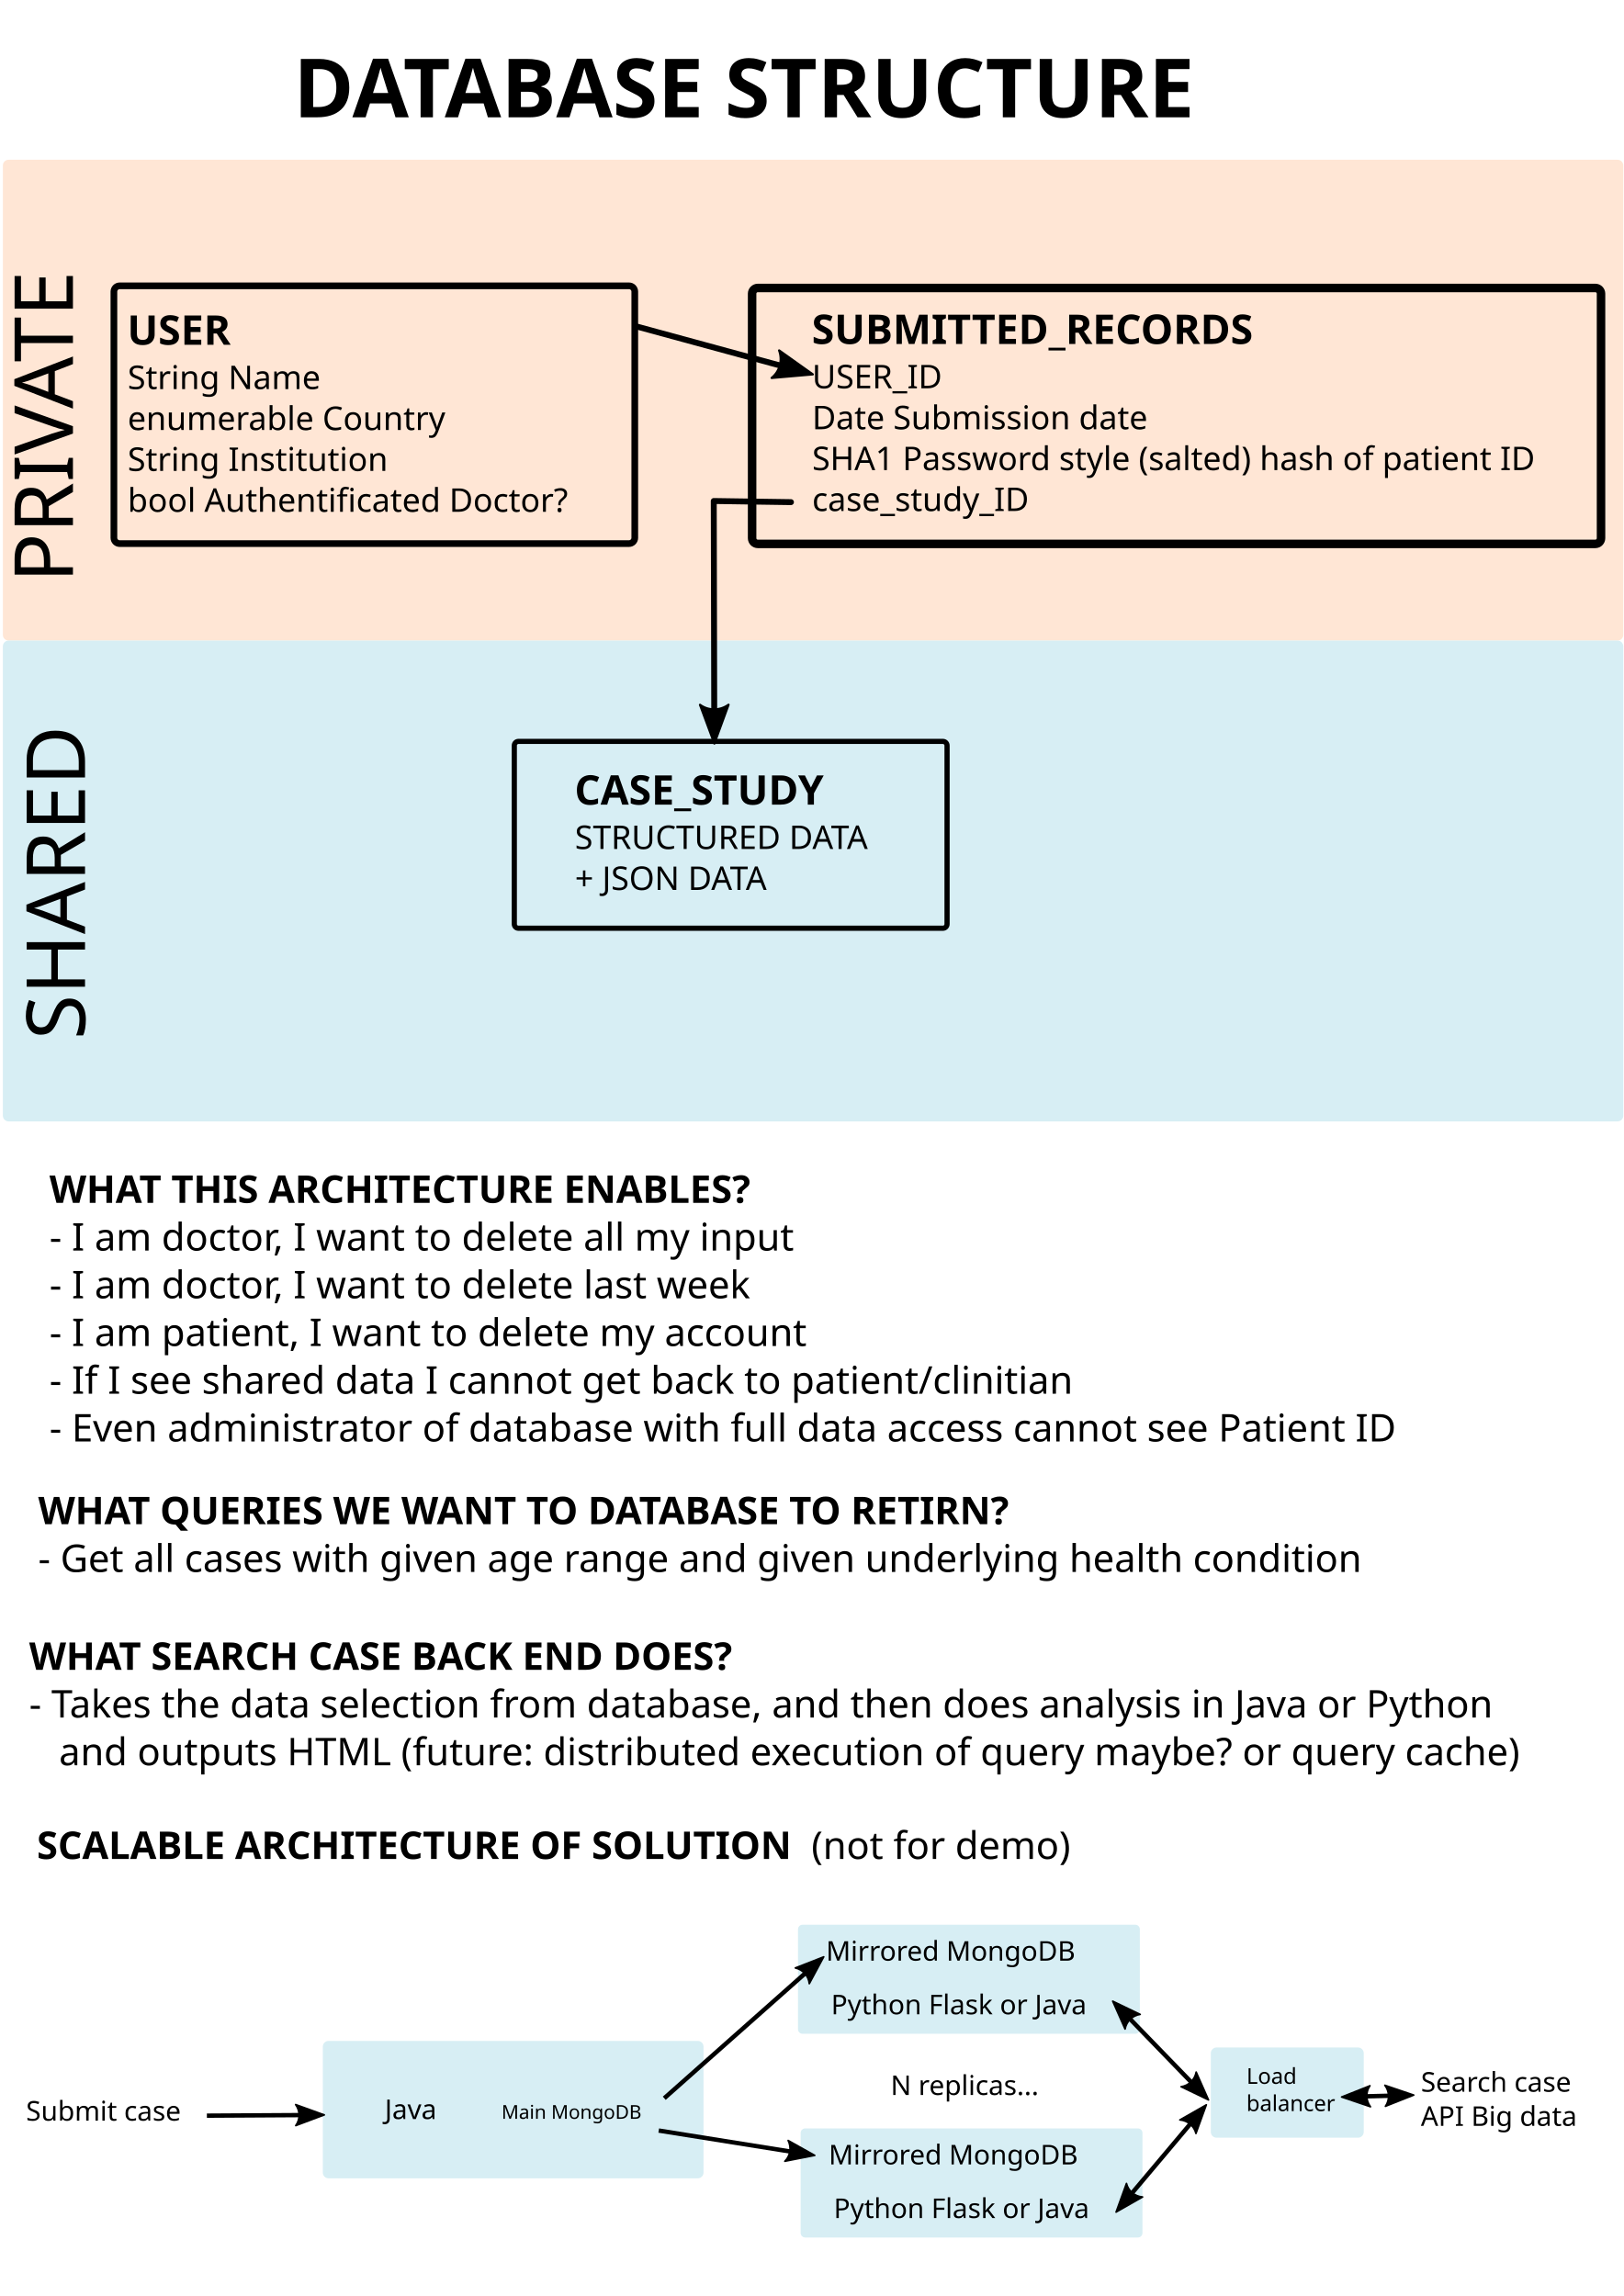
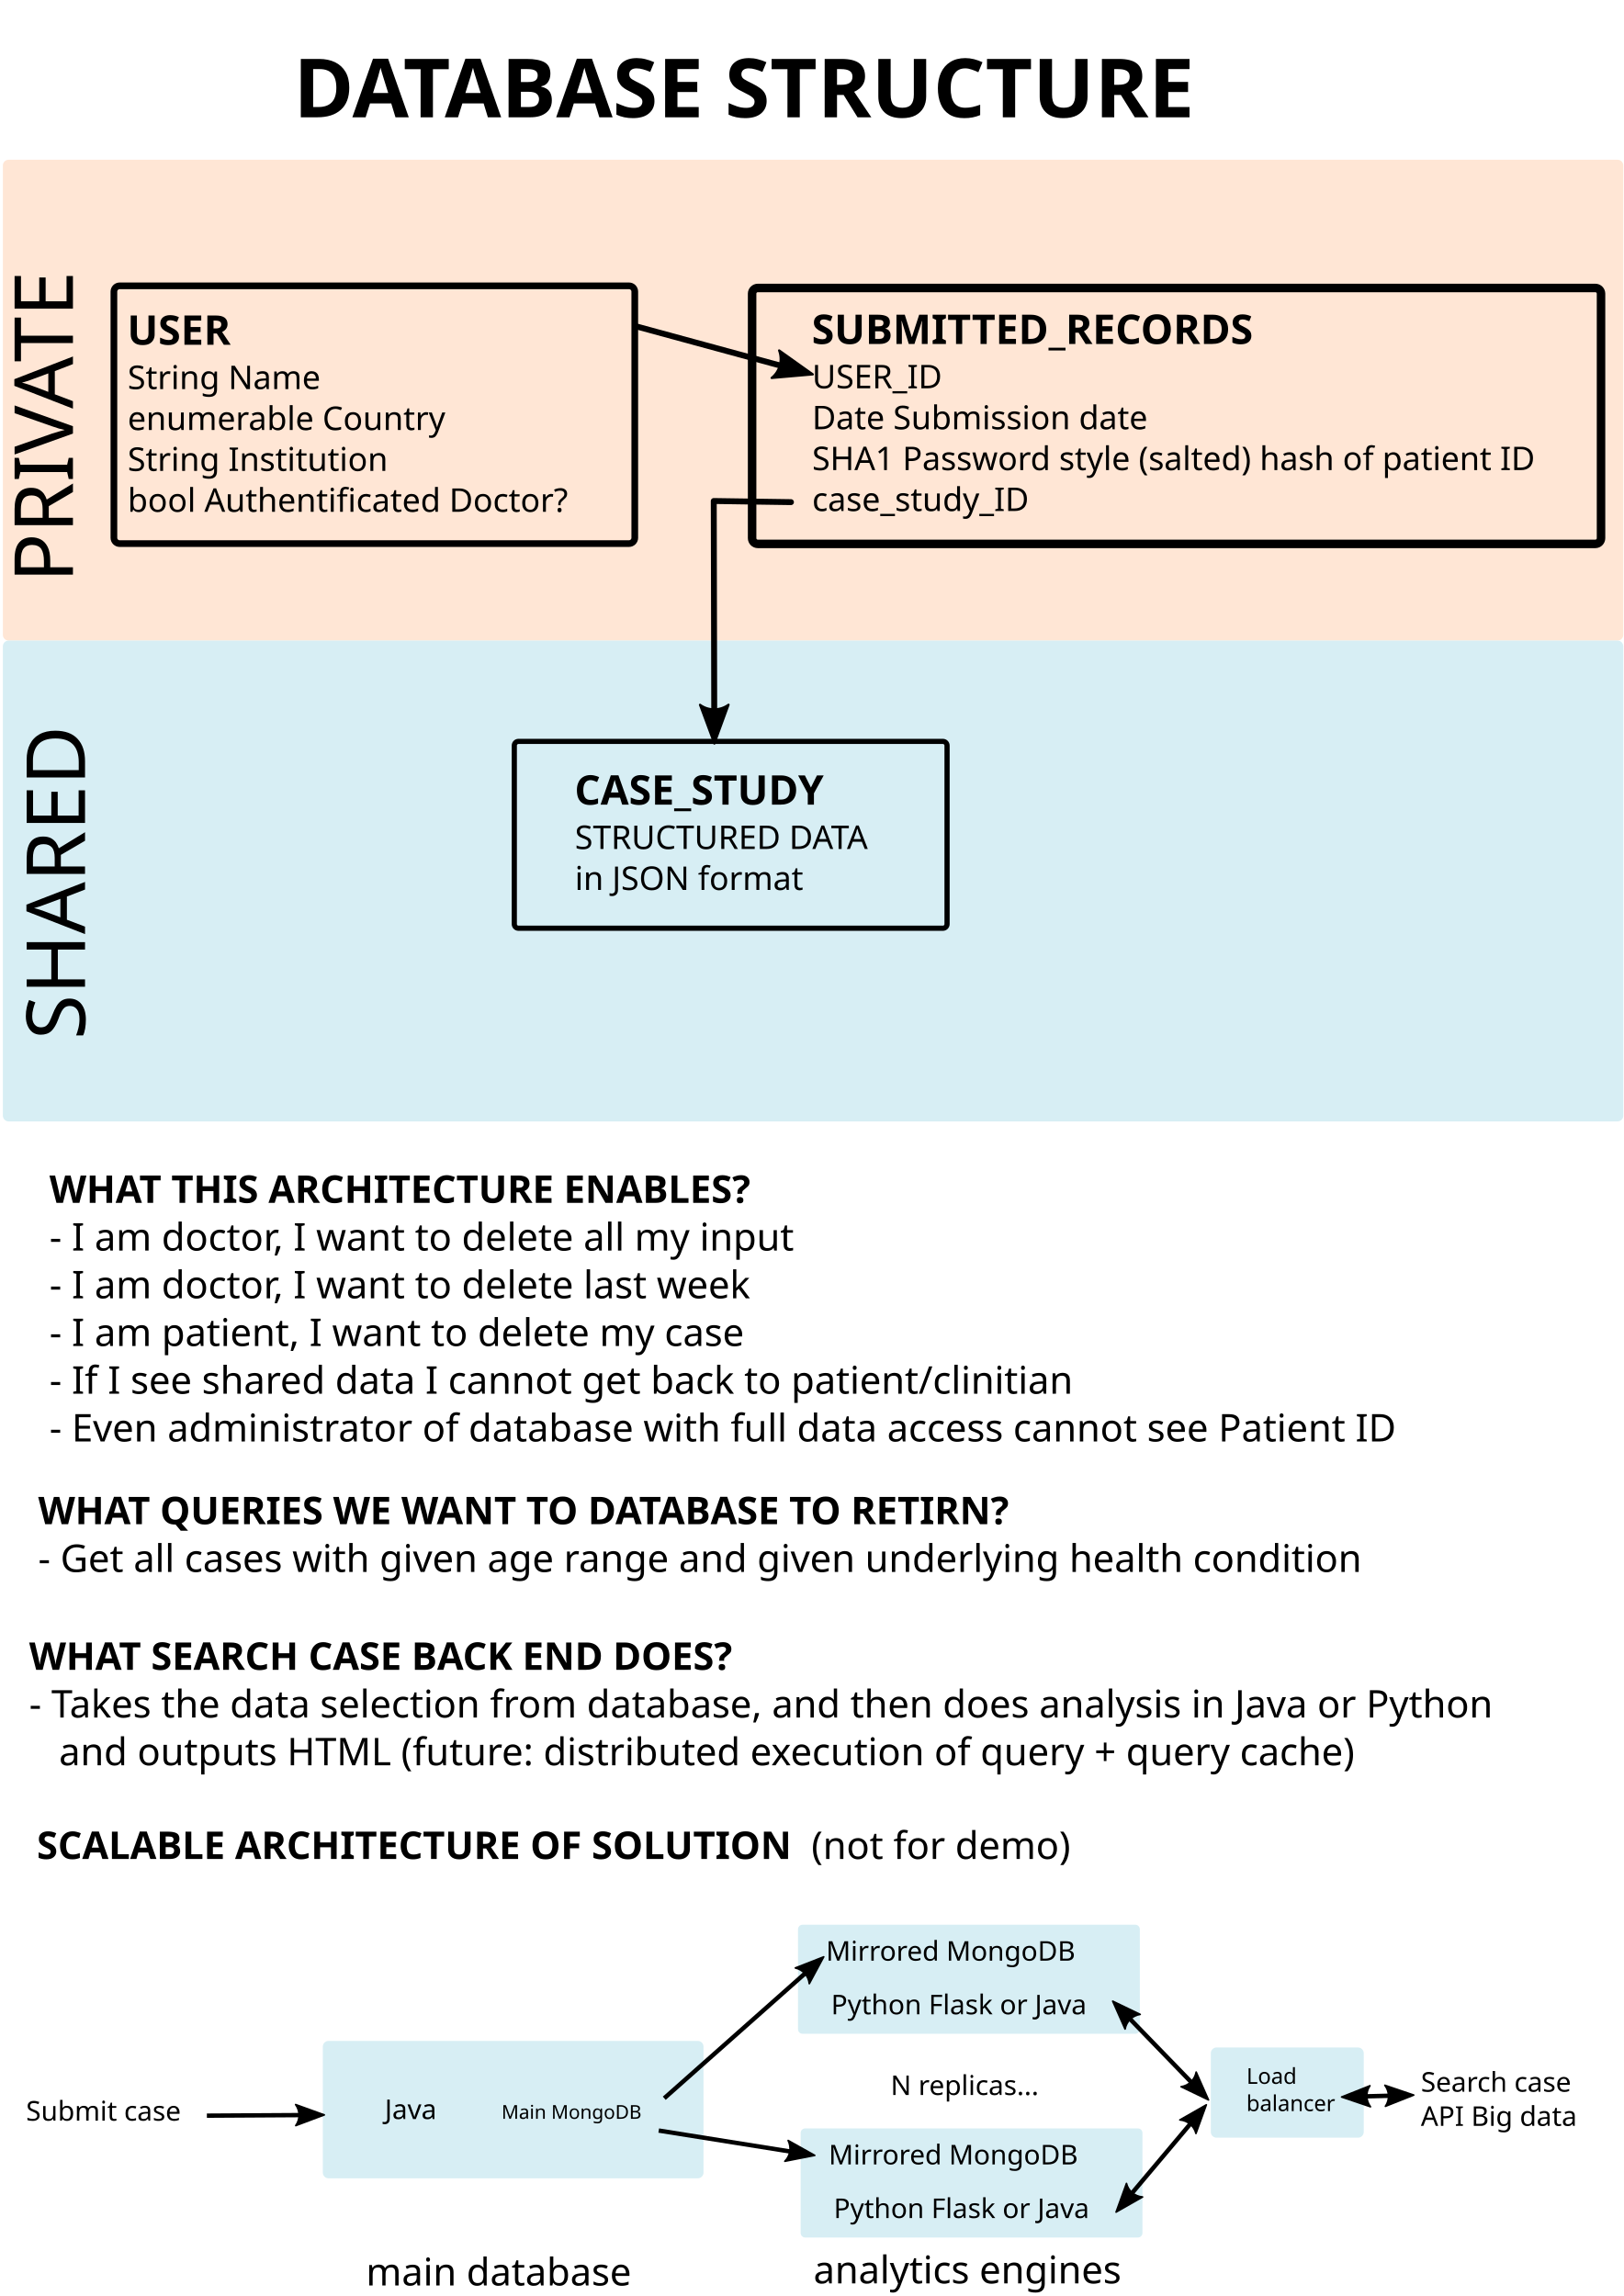
- <svg xmlns="http://www.w3.org/2000/svg" id="svg8" version="1.1" viewBox="0 0 210 297" height="297mm" width="210mm">
+ <svg xmlns="http://www.w3.org/2000/svg" width="210mm" height="297mm" viewBox="0 0 210 297" version="1.1" id="svg8">
  <defs id="defs2">
-     <marker orient="auto" refY="0.0" refX="0.0" id="marker6789" style="overflow:visible;">
-       <path id="path6787" style="fill-rule:evenodd;stroke-width:0.625;stroke-linejoin:round;stroke:#000000;stroke-opacity:1;fill:#000000;fill-opacity:1" d="M 8.719,4.034 L -2.207,0.016 L 8.719,-4.002 C 6.973,-1.63 6.983,1.616 8.719,4.034 z " transform="scale(0.6) rotate(180) translate(0,0)" />
+     <marker style="overflow:visible;" id="marker6789" refX="0.0" refY="0.0" orient="auto">
+       <path transform="scale(0.6) rotate(180) translate(0,0)" d="M 8.719,4.034 L -2.207,0.016 L 8.719,-4.002 C 6.973,-1.63 6.983,1.616 8.719,4.034 z " style="fill-rule:evenodd;stroke-width:0.625;stroke-linejoin:round;stroke:#000000;stroke-opacity:1;fill:#000000;fill-opacity:1" id="path6787" />
    </marker>
-     <marker style="overflow:visible;" id="marker6525" refX="0.0" refY="0.0" orient="auto">
-       <path transform="scale(0.6) rotate(180) translate(0,0)" d="M 8.719,4.034 L -2.207,0.016 L 8.719,-4.002 C 6.973,-1.63 6.983,1.616 8.719,4.034 z " style="fill-rule:evenodd;stroke-width:0.625;stroke-linejoin:round;stroke:#000000;stroke-opacity:1;fill:#000000;fill-opacity:1" id="path6523" />
+     <marker orient="auto" refY="0.0" refX="0.0" id="marker6525" style="overflow:visible;">
+       <path id="path6523" style="fill-rule:evenodd;stroke-width:0.625;stroke-linejoin:round;stroke:#000000;stroke-opacity:1;fill:#000000;fill-opacity:1" d="M 8.719,4.034 L -2.207,0.016 L 8.719,-4.002 C 6.973,-1.63 6.983,1.616 8.719,4.034 z " transform="scale(0.6) rotate(180) translate(0,0)" />
    </marker>
-     <marker orient="auto" refY="0.0" refX="0.0" id="marker2363" style="overflow:visible;">
-       <path id="path2361" style="fill-rule:evenodd;stroke-width:0.625;stroke-linejoin:round;stroke:#000000;stroke-opacity:1;fill:#000000;fill-opacity:1" d="M 8.719,4.034 L -2.207,0.016 L 8.719,-4.002 C 6.973,-1.63 6.983,1.616 8.719,4.034 z " transform="scale(0.6) rotate(180) translate(0,0)" />
+     <marker style="overflow:visible;" id="marker2363" refX="0.0" refY="0.0" orient="auto">
+       <path transform="scale(0.6) rotate(180) translate(0,0)" d="M 8.719,4.034 L -2.207,0.016 L 8.719,-4.002 C 6.973,-1.63 6.983,1.616 8.719,4.034 z " style="fill-rule:evenodd;stroke-width:0.625;stroke-linejoin:round;stroke:#000000;stroke-opacity:1;fill:#000000;fill-opacity:1" id="path2361" />
    </marker>
-     <marker orient="auto" refY="0.0" refX="0.0" id="marker2353" style="overflow:visible">
-       <path id="path2351" style="fill-rule:evenodd;stroke-width:0.625;stroke-linejoin:round;stroke:#000000;stroke-opacity:1;fill:#000000;fill-opacity:1" d="M 8.719,4.034 L -2.207,0.016 L 8.719,-4.002 C 6.973,-1.63 6.983,1.616 8.719,4.034 z " transform="scale(0.6) translate(0,0)" />
+     <marker style="overflow:visible" id="marker2353" refX="0.0" refY="0.0" orient="auto">
+       <path transform="scale(0.6) translate(0,0)" d="M 8.719,4.034 L -2.207,0.016 L 8.719,-4.002 C 6.973,-1.63 6.983,1.616 8.719,4.034 z " style="fill-rule:evenodd;stroke-width:0.625;stroke-linejoin:round;stroke:#000000;stroke-opacity:1;fill:#000000;fill-opacity:1" id="path2351" />
    </marker>
-     <marker orient="auto" refY="0.0" refX="0.0" id="marker2115" style="overflow:visible;">
-       <path id="path2113" style="fill-rule:evenodd;stroke-width:0.625;stroke-linejoin:round;stroke:#000000;stroke-opacity:1;fill:#000000;fill-opacity:1" d="M 8.719,4.034 L -2.207,0.016 L 8.719,-4.002 C 6.973,-1.63 6.983,1.616 8.719,4.034 z " transform="scale(0.6) rotate(180) translate(0,0)" />
+     <marker style="overflow:visible;" id="marker2115" refX="0.0" refY="0.0" orient="auto">
+       <path transform="scale(0.6) rotate(180) translate(0,0)" d="M 8.719,4.034 L -2.207,0.016 L 8.719,-4.002 C 6.973,-1.63 6.983,1.616 8.719,4.034 z " style="fill-rule:evenodd;stroke-width:0.625;stroke-linejoin:round;stroke:#000000;stroke-opacity:1;fill:#000000;fill-opacity:1" id="path2113" />
    </marker>
-     <marker orient="auto" refY="0.0" refX="0.0" id="marker2105" style="overflow:visible">
-       <path id="path2103" style="fill-rule:evenodd;stroke-width:0.625;stroke-linejoin:round;stroke:#000000;stroke-opacity:1;fill:#000000;fill-opacity:1" d="M 8.719,4.034 L -2.207,0.016 L 8.719,-4.002 C 6.973,-1.63 6.983,1.616 8.719,4.034 z " transform="scale(0.6) translate(0,0)" />
+     <marker style="overflow:visible" id="marker2105" refX="0.0" refY="0.0" orient="auto">
+       <path transform="scale(0.6) translate(0,0)" d="M 8.719,4.034 L -2.207,0.016 L 8.719,-4.002 C 6.973,-1.63 6.983,1.616 8.719,4.034 z " style="fill-rule:evenodd;stroke-width:0.625;stroke-linejoin:round;stroke:#000000;stroke-opacity:1;fill:#000000;fill-opacity:1" id="path2103" />
    </marker>
-     <marker style="overflow:visible" id="Arrow2Mstart" refX="0.0" refY="0.0" orient="auto">
-       <path transform="scale(0.6) translate(0,0)" d="M 8.719,4.034 L -2.207,0.016 L 8.719,-4.002 C 6.973,-1.63 6.983,1.616 8.719,4.034 z " style="fill-rule:evenodd;stroke-width:0.625;stroke-linejoin:round;stroke:#000000;stroke-opacity:1;fill:#000000;fill-opacity:1" id="path1085" />
+     <marker orient="auto" refY="0.0" refX="0.0" id="Arrow2Mstart" style="overflow:visible">
+       <path id="path1085" style="fill-rule:evenodd;stroke-width:0.625;stroke-linejoin:round;stroke:#000000;stroke-opacity:1;fill:#000000;fill-opacity:1" d="M 8.719,4.034 L -2.207,0.016 L 8.719,-4.002 C 6.973,-1.63 6.983,1.616 8.719,4.034 z " transform="scale(0.6) translate(0,0)" />
    </marker>
-     <marker style="overflow:visible;" id="marker1837" refX="0.0" refY="0.0" orient="auto">
-       <path transform="scale(0.6) rotate(180) translate(0,0)" d="M 8.719,4.034 L -2.207,0.016 L 8.719,-4.002 C 6.973,-1.63 6.983,1.616 8.719,4.034 z " style="fill-rule:evenodd;stroke-width:0.625;stroke-linejoin:round;stroke:#000000;stroke-opacity:1;fill:#000000;fill-opacity:1" id="path1835" />
+     <marker orient="auto" refY="0.0" refX="0.0" id="marker1837" style="overflow:visible;">
+       <path id="path1835" style="fill-rule:evenodd;stroke-width:0.625;stroke-linejoin:round;stroke:#000000;stroke-opacity:1;fill:#000000;fill-opacity:1" d="M 8.719,4.034 L -2.207,0.016 L 8.719,-4.002 C 6.973,-1.63 6.983,1.616 8.719,4.034 z " transform="scale(0.6) rotate(180) translate(0,0)" />
    </marker>
-     <marker style="overflow:visible;" id="marker1519" refX="0.0" refY="0.0" orient="auto">
-       <path transform="scale(0.6) rotate(180) translate(0,0)" d="M 8.719,4.034 L -2.207,0.016 L 8.719,-4.002 C 6.973,-1.63 6.983,1.616 8.719,4.034 z " style="fill-rule:evenodd;stroke-width:0.625;stroke-linejoin:round;stroke:#000000;stroke-opacity:1;fill:#000000;fill-opacity:1" id="path1517" />
+     <marker orient="auto" refY="0.0" refX="0.0" id="marker1519" style="overflow:visible;">
+       <path id="path1517" style="fill-rule:evenodd;stroke-width:0.625;stroke-linejoin:round;stroke:#000000;stroke-opacity:1;fill:#000000;fill-opacity:1" d="M 8.719,4.034 L -2.207,0.016 L 8.719,-4.002 C 6.973,-1.63 6.983,1.616 8.719,4.034 z " transform="scale(0.6) rotate(180) translate(0,0)" />
    </marker>
-     <marker orient="auto" refY="0.0" refX="0.0" id="marker1365" style="overflow:visible;">
-       <path id="path1363" style="fill-rule:evenodd;stroke-width:0.625;stroke-linejoin:round;stroke:#000000;stroke-opacity:1;fill:#000000;fill-opacity:1" d="M 8.719,4.034 L -2.207,0.016 L 8.719,-4.002 C 6.973,-1.63 6.983,1.616 8.719,4.034 z " transform="scale(0.6) rotate(180) translate(0,0)" />
+     <marker style="overflow:visible;" id="marker1365" refX="0.0" refY="0.0" orient="auto">
+       <path transform="scale(0.6) rotate(180) translate(0,0)" d="M 8.719,4.034 L -2.207,0.016 L 8.719,-4.002 C 6.973,-1.63 6.983,1.616 8.719,4.034 z " style="fill-rule:evenodd;stroke-width:0.625;stroke-linejoin:round;stroke:#000000;stroke-opacity:1;fill:#000000;fill-opacity:1" id="path1363" />
    </marker>
-     <marker style="overflow:visible;" id="Arrow2Mend" refX="0.0" refY="0.0" orient="auto">
-       <path transform="scale(0.6) rotate(180) translate(0,0)" d="M 8.719,4.034 L -2.207,0.016 L 8.719,-4.002 C 6.973,-1.63 6.983,1.616 8.719,4.034 z " style="fill-rule:evenodd;stroke-width:0.625;stroke-linejoin:round;stroke:#000000;stroke-opacity:1;fill:#000000;fill-opacity:1" id="path1088" />
+     <marker orient="auto" refY="0.0" refX="0.0" id="Arrow2Mend" style="overflow:visible;">
+       <path id="path1088" style="fill-rule:evenodd;stroke-width:0.625;stroke-linejoin:round;stroke:#000000;stroke-opacity:1;fill:#000000;fill-opacity:1" d="M 8.719,4.034 L -2.207,0.016 L 8.719,-4.002 C 6.973,-1.63 6.983,1.616 8.719,4.034 z " transform="scale(0.6) rotate(180) translate(0,0)" />
    </marker>
  </defs>
  <g id="layer1">
-     <rect style="fill:#d7eef4;fill-opacity:1;stroke:none;stroke-width:0.73;stroke-linecap:round;stroke-linejoin:round;stroke-opacity:1" id="rect1037" width="44.208" height="14.112" x="103.21" y="248.97" ry="0.59" />
-     <rect style="fill:#ffe6d5;fill-opacity:1;stroke:none;stroke-width:0.865;stroke-linecap:round;stroke-linejoin:round;stroke-opacity:1" id="rect962" width="209.574" height="62.199" x="0.372" y="20.664" ry="0.743" />
-     <rect ry="0.743" y="82.862" x="0.372" height="62.199" width="209.574" id="rect960" style="fill:#d7eef4;stroke:none;stroke-width:0.865;stroke-linecap:round;stroke-linejoin:round;stroke-opacity:1;fill-opacity:1" />
-     <text id="text844" y="44.594" x="16.452" style="font-style:normal;font-weight:normal;font-size:5.292px;line-height:1.25;font-family:sans-serif;letter-spacing:0px;word-spacing:0px;fill:#000000;fill-opacity:1;stroke:none;stroke-width:0.265" xml:space="preserve">
-       <tspan style="font-weight:bold;stroke-width:0.265" y="44.594" x="16.452" id="tspan842">USER</tspan>
+     <rect ry="0.59" y="248.97" x="103.21" height="14.112" width="44.208" id="rect1037" style="fill:#d7eef4;fill-opacity:1;stroke:none;stroke-width:0.73;stroke-linecap:round;stroke-linejoin:round;stroke-opacity:1" />
+     <rect ry="0.743" y="20.664" x="0.372" height="62.199" width="209.574" id="rect962" style="fill:#ffe6d5;fill-opacity:1;stroke:none;stroke-width:0.865;stroke-linecap:round;stroke-linejoin:round;stroke-opacity:1" />
+     <rect style="fill:#d7eef4;stroke:none;stroke-width:0.865;stroke-linecap:round;stroke-linejoin:round;stroke-opacity:1;fill-opacity:1" id="rect960" width="209.574" height="62.199" x="0.372" y="82.862" ry="0.743" />
+     <text xml:space="preserve" style="font-style:normal;font-weight:normal;font-size:5.292px;line-height:1.25;font-family:sans-serif;letter-spacing:0px;word-spacing:0px;fill:#000000;fill-opacity:1;stroke:none;stroke-width:0.265" x="16.452" y="44.594" id="text844">
+       <tspan id="tspan842" x="16.452" y="44.594" style="font-weight:bold;stroke-width:0.265">USER</tspan>
    </text>
-     <text id="text848" y="50.331" x="16.507" style="font-style:normal;font-weight:normal;font-size:4.233px;line-height:1.25;font-family:sans-serif;letter-spacing:0px;word-spacing:0px;fill:#000000;fill-opacity:1;stroke:none;stroke-width:0.265" xml:space="preserve">
-       <tspan style="stroke-width:0.265" y="50.331" x="16.507" id="tspan846">String Name</tspan>
-       <tspan id="tspan862" style="stroke-width:0.265" y="55.622" x="16.507">enumerable Country</tspan>
-       <tspan id="tspan864" style="stroke-width:0.265" y="60.914" x="16.507">String Institution</tspan>
-       <tspan id="tspan866" style="stroke-width:0.265" y="66.206" x="16.507">bool Authentificated Doctor?</tspan>
+     <text xml:space="preserve" style="font-style:normal;font-weight:normal;font-size:4.233px;line-height:1.25;font-family:sans-serif;letter-spacing:0px;word-spacing:0px;fill:#000000;fill-opacity:1;stroke:none;stroke-width:0.265" x="16.507" y="50.331" id="text848">
+       <tspan id="tspan846" x="16.507" y="50.331" style="stroke-width:0.265">String Name</tspan>
+       <tspan x="16.507" y="55.622" style="stroke-width:0.265" id="tspan862">enumerable Country</tspan>
+       <tspan x="16.507" y="60.914" style="stroke-width:0.265" id="tspan864">String Institution</tspan>
+       <tspan x="16.507" y="66.206" style="stroke-width:0.265" id="tspan866">bool Authentificated Doctor?</tspan>
    </text>
-     <text id="text870" y="50.881" x="24.044" style="font-style:normal;font-weight:normal;font-size:10.583px;line-height:1.25;font-family:sans-serif;letter-spacing:0px;word-spacing:0px;fill:#000000;fill-opacity:1;stroke:none;stroke-width:0.265" xml:space="preserve">
-       <tspan style="stroke-width:0.265" y="50.881" x="24.044" id="tspan868" />
+     <text xml:space="preserve" style="font-style:normal;font-weight:normal;font-size:10.583px;line-height:1.25;font-family:sans-serif;letter-spacing:0px;word-spacing:0px;fill:#000000;fill-opacity:1;stroke:none;stroke-width:0.265" x="24.044" y="50.881" id="text870">
+       <tspan id="tspan868" x="24.044" y="50.881" style="stroke-width:0.265" />
    </text>
-     <text xml:space="preserve" style="font-style:normal;font-weight:normal;font-size:5.292px;line-height:1.25;font-family:sans-serif;letter-spacing:0px;word-spacing:0px;fill:#000000;fill-opacity:1;stroke:none;stroke-width:0.265" x="104.983" y="44.493" id="text874">
-       <tspan id="tspan872" x="104.983" y="44.493" style="font-weight:bold;stroke-width:0.265">SUBMITTED_RECORDS</tspan>
+     <text id="text874" y="44.493" x="104.983" style="font-style:normal;font-weight:normal;font-size:5.292px;line-height:1.25;font-family:sans-serif;letter-spacing:0px;word-spacing:0px;fill:#000000;fill-opacity:1;stroke:none;stroke-width:0.265" xml:space="preserve">
+       <tspan style="font-weight:bold;stroke-width:0.265" y="44.493" x="104.983" id="tspan872">SUBMITTED_RECORDS</tspan>
    </text>
-     <text xml:space="preserve" style="font-style:normal;font-weight:normal;font-size:4.233px;line-height:1.25;font-family:sans-serif;letter-spacing:0px;word-spacing:0px;fill:#000000;fill-opacity:1;stroke:none;stroke-width:0.265" x="105.037" y="50.23" id="text884">
-       <tspan x="105.037" y="50.23" style="stroke-width:0.265" id="tspan878">USER_ID</tspan>
-       <tspan id="tspan906" x="105.037" y="55.522" style="stroke-width:0.265">Date Submission date</tspan>
-       <tspan id="tspan908" x="105.037" y="60.813" style="stroke-width:0.265">SHA1 Password style (salted) hash of patient ID</tspan>
-       <tspan x="105.037" y="66.105" style="stroke-width:0.265" id="tspan882">case_study_ID</tspan>
+     <text id="text884" y="50.23" x="105.037" style="font-style:normal;font-weight:normal;font-size:4.233px;line-height:1.25;font-family:sans-serif;letter-spacing:0px;word-spacing:0px;fill:#000000;fill-opacity:1;stroke:none;stroke-width:0.265" xml:space="preserve">
+       <tspan id="tspan878" style="stroke-width:0.265" y="50.23" x="105.037">USER_ID</tspan>
+       <tspan style="stroke-width:0.265" y="55.522" x="105.037" id="tspan906">Date Submission date</tspan>
+       <tspan style="stroke-width:0.265" y="60.813" x="105.037" id="tspan908">SHA1 Password style (salted) hash of patient ID</tspan>
+       <tspan id="tspan882" style="stroke-width:0.265" y="66.105" x="105.037">case_study_ID</tspan>
    </text>
-     <text id="text888" y="104.088" x="74.299" style="font-style:normal;font-weight:normal;font-size:5.292px;line-height:1.25;font-family:sans-serif;letter-spacing:0px;word-spacing:0px;fill:#000000;fill-opacity:1;stroke:none;stroke-width:0.265" xml:space="preserve">
-       <tspan style="font-weight:bold;stroke-width:0.265" y="104.088" x="74.299" id="tspan886">CASE_STUDY</tspan>
+     <text xml:space="preserve" style="font-style:normal;font-weight:normal;font-size:5.292px;line-height:1.25;font-family:sans-serif;letter-spacing:0px;word-spacing:0px;fill:#000000;fill-opacity:1;stroke:none;stroke-width:0.265" x="74.299" y="104.088" id="text888">
+       <tspan id="tspan886" x="74.299" y="104.088" style="font-weight:bold;stroke-width:0.265">CASE_STUDY</tspan>
    </text>
-     <text id="text898" y="109.824" x="74.353" style="font-style:normal;font-weight:normal;font-size:4.233px;line-height:1.25;font-family:sans-serif;letter-spacing:0px;word-spacing:0px;fill:#000000;fill-opacity:1;stroke:none;stroke-width:0.265" xml:space="preserve">
-       <tspan id="tspan896" style="stroke-width:0.265" y="109.824" x="74.353">STRUCTURED DATA</tspan>
-       <tspan id="tspan926" style="stroke-width:0.265" y="115.116" x="74.353">+ JSON DATA</tspan>
+     <text xml:space="preserve" style="font-style:normal;font-weight:normal;font-size:4.233px;line-height:1.25;font-family:sans-serif;letter-spacing:0px;word-spacing:0px;fill:#000000;fill-opacity:1;stroke:none;stroke-width:0.265" x="74.353" y="109.824" id="text898">
+       <tspan x="74.353" y="109.824" style="stroke-width:0.265" id="tspan896">STRUCTURED DATA</tspan>
+       <tspan x="74.353" y="115.116" style="stroke-width:0.265" id="tspan926">in JSON format</tspan>
    </text>
-     <text id="text902" y="15.172" x="37.955" style="font-style:normal;font-weight:normal;font-size:10.583px;line-height:1.25;font-family:sans-serif;letter-spacing:0px;word-spacing:0px;fill:#000000;fill-opacity:1;stroke:none;stroke-width:0.265" xml:space="preserve">
-       <tspan style="font-weight:bold;stroke-width:0.265" y="15.172" x="37.955" id="tspan900">DATABASE STRUCTURE</tspan>
+     <text xml:space="preserve" style="font-style:normal;font-weight:normal;font-size:10.583px;line-height:1.25;font-family:sans-serif;letter-spacing:0px;word-spacing:0px;fill:#000000;fill-opacity:1;stroke:none;stroke-width:0.265" x="37.955" y="15.172" id="text902">
+       <tspan id="tspan900" x="37.955" y="15.172" style="font-weight:bold;stroke-width:0.265">DATABASE STRUCTURE</tspan>
    </text>
-     <rect ry="0.743" y="36.975" x="14.732" height="33.341" width="67.366" id="rect928" style="fill:none;stroke-width:0.865;stroke-linecap:round;stroke-linejoin:round;stroke:#000000;stroke-opacity:1" />
-     <rect style="fill:none;stroke:#000000;stroke-width:1.1;stroke-linecap:round;stroke-linejoin:round;stroke-opacity:1" id="rect930" width="109.794" height="33.105" x="97.273" y="37.25" ry="0.738" />
-     <rect style="fill:none;stroke:#000000;stroke-width:0.671;stroke-linecap:round;stroke-linejoin:round;stroke-opacity:1" id="rect932" width="55.969" height="24.17" x="66.517" y="95.904" ry="0.539" />
-     <text id="text936" y="155.592" x="6.394" style="font-style:normal;font-weight:normal;font-size:4.939px;line-height:1.25;font-family:sans-serif;letter-spacing:0px;word-spacing:0px;fill:#000000;fill-opacity:1;stroke:none;stroke-width:0.265" xml:space="preserve">
-       <tspan id="tspan940" style="font-weight:bold;stroke-width:0.265" y="155.592" x="6.394">WHAT THIS ARCHITECTURE ENABLES?</tspan>
-       <tspan id="tspan946" style="stroke-width:0.265" y="161.765" x="6.394">- I am doctor, I want to delete all my input</tspan>
-       <tspan id="tspan948" style="stroke-width:0.265" y="167.939" x="6.394">- I am doctor, I want to delete last week</tspan>
-       <tspan id="tspan950" style="stroke-width:0.265" y="174.113" x="6.394">- I am patient, I want to delete my account</tspan>
-       <tspan id="tspan6993" style="stroke-width:0.265" y="180.286" x="6.394">- If I see shared data I cannot get back to patient/clinitian</tspan>
-       <tspan id="tspan6995" style="stroke-width:0.265" y="186.46" x="6.394">- Even administrator of database with full data access cannot see Patient ID</tspan>
+     <rect style="fill:none;stroke-width:0.865;stroke-linecap:round;stroke-linejoin:round;stroke:#000000;stroke-opacity:1" id="rect928" width="67.366" height="33.341" x="14.732" y="36.975" ry="0.743" />
+     <rect ry="0.738" y="37.25" x="97.273" height="33.105" width="109.794" id="rect930" style="fill:none;stroke:#000000;stroke-width:1.1;stroke-linecap:round;stroke-linejoin:round;stroke-opacity:1" />
+     <rect ry="0.539" y="95.904" x="66.517" height="24.17" width="55.969" id="rect932" style="fill:none;stroke:#000000;stroke-width:0.671;stroke-linecap:round;stroke-linejoin:round;stroke-opacity:1" />
+     <text xml:space="preserve" style="font-style:normal;font-weight:normal;font-size:4.939px;line-height:1.25;font-family:sans-serif;letter-spacing:0px;word-spacing:0px;fill:#000000;fill-opacity:1;stroke:none;stroke-width:0.265" x="6.394" y="155.592" id="text936">
+       <tspan x="6.394" y="155.592" style="font-weight:bold;stroke-width:0.265" id="tspan940">WHAT THIS ARCHITECTURE ENABLES?</tspan>
+       <tspan x="6.394" y="161.765" style="stroke-width:0.265" id="tspan946">- I am doctor, I want to delete all my input</tspan>
+       <tspan x="6.394" y="167.939" style="stroke-width:0.265" id="tspan948">- I am doctor, I want to delete last week</tspan>
+       <tspan x="6.394" y="174.113" style="stroke-width:0.265" id="tspan950">- I am patient, I want to delete my case</tspan>
+       <tspan x="6.394" y="180.286" style="stroke-width:0.265" id="tspan6993">- If I see shared data I cannot get back to patient/clinitian</tspan>
+       <tspan x="6.394" y="186.46" style="stroke-width:0.265" id="tspan6995">- Even administrator of database with full data access cannot see Patient ID</tspan>
    </text>
-     <text transform="rotate(-90)" id="text954" y="9.436" x="-75.362" style="font-style:normal;font-weight:normal;font-size:10.583px;line-height:1.25;font-family:sans-serif;letter-spacing:0px;word-spacing:0px;fill:#000000;fill-opacity:1;stroke:none;stroke-width:0.265" xml:space="preserve">
-       <tspan style="stroke-width:0.265" y="9.436" x="-75.362" id="tspan952">PRIVATE</tspan>
+     <text xml:space="preserve" style="font-style:normal;font-weight:normal;font-size:10.583px;line-height:1.25;font-family:sans-serif;letter-spacing:0px;word-spacing:0px;fill:#000000;fill-opacity:1;stroke:none;stroke-width:0.265" x="-75.362" y="9.436" id="text954" transform="rotate(-90)">
+       <tspan id="tspan952" x="-75.362" y="9.436" style="stroke-width:0.265">PRIVATE</tspan>
    </text>
-     <text transform="rotate(-90)" id="text958" y="10.998" x="-134.484" style="font-style:normal;font-weight:normal;font-size:10.583px;line-height:1.25;font-family:sans-serif;letter-spacing:0px;word-spacing:0px;fill:#000000;fill-opacity:1;stroke:none;stroke-width:0.265" xml:space="preserve">
-       <tspan style="stroke-width:0.265" y="10.998" x="-134.484" id="tspan956">SHARED</tspan>
+     <text xml:space="preserve" style="font-style:normal;font-weight:normal;font-size:10.583px;line-height:1.25;font-family:sans-serif;letter-spacing:0px;word-spacing:0px;fill:#000000;fill-opacity:1;stroke:none;stroke-width:0.265" x="-134.484" y="10.998" id="text958" transform="rotate(-90)">
+       <tspan id="tspan956" x="-134.484" y="10.998" style="stroke-width:0.265">SHARED</tspan>
    </text>
-     <text xml:space="preserve" style="font-style:normal;font-weight:normal;font-size:4.939px;line-height:1.25;font-family:sans-serif;letter-spacing:0px;word-spacing:0px;fill:#000000;fill-opacity:1;stroke:none;stroke-width:0.265" x="4.938" y="197.163" id="text972">
-       <tspan x="4.938" y="197.163" style="font-weight:bold;stroke-width:0.265" id="tspan964">WHAT QUERIES WE WANT TO DATABASE TO RETIRN?</tspan>
-       <tspan x="4.938" y="203.337" style="stroke-width:0.265" id="tspan970">- Get all cases with given age range and given underlying health condition</tspan>
+     <text id="text972" y="197.163" x="4.938" style="font-style:normal;font-weight:normal;font-size:4.939px;line-height:1.25;font-family:sans-serif;letter-spacing:0px;word-spacing:0px;fill:#000000;fill-opacity:1;stroke:none;stroke-width:0.265" xml:space="preserve">
+       <tspan id="tspan964" style="font-weight:bold;stroke-width:0.265" y="197.163" x="4.938">WHAT QUERIES WE WANT TO DATABASE TO RETIRN?</tspan>
+       <tspan id="tspan970" style="stroke-width:0.265" y="203.337" x="4.938">- Get all cases with given age range and given underlying health condition</tspan>
    </text>
-     <text id="text982" y="215.999" x="3.771" style="font-style:normal;font-weight:normal;font-size:4.939px;line-height:1.25;font-family:sans-serif;letter-spacing:0px;word-spacing:0px;fill:#000000;fill-opacity:1;stroke:none;stroke-width:0.265" xml:space="preserve">
-       <tspan id="tspan978" style="font-weight:bold;stroke-width:0.265" y="215.999" x="3.771">WHAT SEARCH CASE BACK END DOES?</tspan>
-       <tspan id="tspan980" style="stroke-width:0.265" y="222.172" x="3.771">- Takes the data selection from database, and then does analysis in Java or Python</tspan>
-       <tspan id="tspan986" style="stroke-width:0.265" y="228.346" x="3.771">   and outputs HTML (future: distributed execution of query maybe? or query cache)</tspan>
-       <tspan id="tspan984" style="stroke-width:0.265" y="234.52" x="3.771" />
+     <text xml:space="preserve" style="font-style:normal;font-weight:normal;font-size:4.939px;line-height:1.25;font-family:sans-serif;letter-spacing:0px;word-spacing:0px;fill:#000000;fill-opacity:1;stroke:none;stroke-width:0.265" x="3.771" y="215.999" id="text982">
+       <tspan x="3.771" y="215.999" style="font-weight:bold;stroke-width:0.265" id="tspan978">WHAT SEARCH CASE BACK END DOES?</tspan>
+       <tspan x="3.771" y="222.172" style="stroke-width:0.265" id="tspan980">- Takes the data selection from database, and then does analysis in Java or Python</tspan>
+       <tspan x="3.771" y="228.346" style="stroke-width:0.265" id="tspan986">   and outputs HTML (future: distributed execution of query + query cache)</tspan>
+       <tspan x="3.771" y="234.52" style="stroke-width:0.265" id="tspan984" />
    </text>
-     <text xml:space="preserve" style="font-style:normal;font-weight:normal;font-size:4.939px;line-height:1.25;font-family:sans-serif;letter-spacing:0px;word-spacing:0px;fill:#000000;fill-opacity:1;stroke:none;stroke-width:0.265" x="4.76" y="240.466" id="text996">
-       <tspan x="4.76" y="240.466" style="font-weight:bold;stroke-width:0.265" id="tspan994">SCALABLE ARCHITECTURE OF SOLUTION <tspan id="tspan5535" style="font-weight:normal"> (not for demo)</tspan>
+     <text id="text996" y="240.466" x="4.76" style="font-style:normal;font-weight:normal;font-size:4.939px;line-height:1.25;font-family:sans-serif;letter-spacing:0px;word-spacing:0px;fill:#000000;fill-opacity:1;stroke:none;stroke-width:0.265" xml:space="preserve">
+       <tspan id="tspan994" style="font-weight:bold;stroke-width:0.265" y="240.466" x="4.76">SCALABLE ARCHITECTURE OF SOLUTION <tspan style="font-weight:normal" id="tspan5535"> (not for demo)</tspan>
      </tspan>
    </text>
-     <rect ry="0.743" y="264.003" x="41.751" height="17.774" width="49.238" id="rect1007" style="fill:#d7eef4;fill-opacity:1;stroke:none;stroke-width:0.865;stroke-linecap:round;stroke-linejoin:round;stroke-opacity:1" />
-     <text id="text1011" y="274.078" x="64.867" style="font-style:normal;font-weight:normal;font-size:2.469px;line-height:1.25;font-family:sans-serif;letter-spacing:0px;word-spacing:0px;fill:#000000;fill-opacity:1;stroke:none;stroke-width:0.265" xml:space="preserve">
-       <tspan style="stroke-width:0.265" y="274.078" x="64.867" id="tspan1009">Main MongoDB</tspan>
+     <rect style="fill:#d7eef4;fill-opacity:1;stroke:none;stroke-width:0.865;stroke-linecap:round;stroke-linejoin:round;stroke-opacity:1" id="rect1007" width="49.238" height="17.774" x="41.751" y="264.003" ry="0.743" />
+     <text xml:space="preserve" style="font-style:normal;font-weight:normal;font-size:2.469px;line-height:1.25;font-family:sans-serif;letter-spacing:0px;word-spacing:0px;fill:#000000;fill-opacity:1;stroke:none;stroke-width:0.265" x="64.867" y="274.078" id="text1011">
+       <tspan id="tspan1009" x="64.867" y="274.078" style="stroke-width:0.265">Main MongoDB</tspan>
    </text>
-     <text id="text1015" y="274.111" x="49.76" style="font-style:normal;font-weight:normal;font-size:3.528px;line-height:1.25;font-family:sans-serif;letter-spacing:0px;word-spacing:0px;fill:#000000;fill-opacity:1;stroke:none;stroke-width:0.265" xml:space="preserve">
-       <tspan style="stroke-width:0.265" y="274.111" x="49.76" id="tspan1013">Java</tspan>
+     <text xml:space="preserve" style="font-style:normal;font-weight:normal;font-size:3.528px;line-height:1.25;font-family:sans-serif;letter-spacing:0px;word-spacing:0px;fill:#000000;fill-opacity:1;stroke:none;stroke-width:0.265" x="49.76" y="274.111" id="text1015">
+       <tspan id="tspan1013" x="49.76" y="274.111" style="stroke-width:0.265">Java</tspan>
    </text>
-     <text id="text1019" y="253.623" x="106.829" style="font-style:normal;font-weight:normal;font-size:3.528px;line-height:1.25;font-family:sans-serif;letter-spacing:0px;word-spacing:0px;fill:#000000;fill-opacity:1;stroke:none;stroke-width:0.265" xml:space="preserve">
-       <tspan style="stroke-width:0.265" y="253.623" x="106.829" id="tspan1017">Mirrored MongoDB</tspan>
+     <text xml:space="preserve" style="font-style:normal;font-weight:normal;font-size:3.528px;line-height:1.25;font-family:sans-serif;letter-spacing:0px;word-spacing:0px;fill:#000000;fill-opacity:1;stroke:none;stroke-width:0.265" x="106.829" y="253.623" id="text1019">
+       <tspan id="tspan1017" x="106.829" y="253.623" style="stroke-width:0.265">Mirrored MongoDB</tspan>
    </text>
-     <text id="text1023" y="260.561" x="107.485" style="font-style:normal;font-weight:normal;font-size:3.528px;line-height:1.25;font-family:sans-serif;letter-spacing:0px;word-spacing:0px;fill:#000000;fill-opacity:1;stroke:none;stroke-width:0.265" xml:space="preserve">
-       <tspan style="stroke-width:0.265" y="260.561" x="107.485" id="tspan1021">Python Flask or Java</tspan>
+     <text xml:space="preserve" style="font-style:normal;font-weight:normal;font-size:3.528px;line-height:1.25;font-family:sans-serif;letter-spacing:0px;word-spacing:0px;fill:#000000;fill-opacity:1;stroke:none;stroke-width:0.265" x="107.485" y="260.561" id="text1023">
+       <tspan id="tspan1021" x="107.485" y="260.561" style="stroke-width:0.265">Python Flask or Java</tspan>
    </text>
-     <text id="text1027" y="274.323" x="3.36" style="font-style:normal;font-weight:normal;font-size:3.528px;line-height:1.25;font-family:sans-serif;letter-spacing:0px;word-spacing:0px;fill:#000000;fill-opacity:1;stroke:none;stroke-width:0.265" xml:space="preserve">
-       <tspan style="stroke-width:0.265" y="274.323" x="3.36" id="tspan1025">Submit case</tspan>
+     <text xml:space="preserve" style="font-style:normal;font-weight:normal;font-size:3.528px;line-height:1.25;font-family:sans-serif;letter-spacing:0px;word-spacing:0px;fill:#000000;fill-opacity:1;stroke:none;stroke-width:0.265" x="3.36" y="274.323" id="text1027">
+       <tspan id="tspan1025" x="3.36" y="274.323" style="stroke-width:0.265">Submit case</tspan>
    </text>
-     <rect ry="0.743" y="264.853" x="156.599" height="11.67" width="19.779" id="rect1029" style="fill:#d7eef4;fill-opacity:1;stroke:none;stroke-width:0.865;stroke-linecap:round;stroke-linejoin:round;stroke-opacity:1" />
-     <text id="text1033" y="269.554" x="161.202" style="font-style:normal;font-weight:normal;font-size:2.822px;line-height:1.25;font-family:sans-serif;letter-spacing:0px;word-spacing:0px;fill:#000000;fill-opacity:1;stroke:none;stroke-width:0.265" xml:space="preserve">
-       <tspan style="stroke-width:0.265" y="269.554" x="161.202" id="tspan1031">Load</tspan>
-       <tspan id="tspan1035" style="stroke-width:0.265" y="273.081" x="161.202">balancer</tspan>
+     <rect style="fill:#d7eef4;fill-opacity:1;stroke:none;stroke-width:0.865;stroke-linecap:round;stroke-linejoin:round;stroke-opacity:1" id="rect1029" width="19.779" height="11.67" x="156.599" y="264.853" ry="0.743" />
+     <text xml:space="preserve" style="font-style:normal;font-weight:normal;font-size:2.822px;line-height:1.25;font-family:sans-serif;letter-spacing:0px;word-spacing:0px;fill:#000000;fill-opacity:1;stroke:none;stroke-width:0.265" x="161.202" y="269.554" id="text1033">
+       <tspan id="tspan1031" x="161.202" y="269.554" style="stroke-width:0.265">Load</tspan>
+       <tspan x="161.202" y="273.081" style="stroke-width:0.265" id="tspan1035">balancer</tspan>
    </text>
-     <rect ry="0.59" y="275.321" x="103.552" height="14.112" width="44.208" id="rect1039" style="fill:#d7eef4;fill-opacity:1;stroke:none;stroke-width:0.73;stroke-linecap:round;stroke-linejoin:round;stroke-opacity:1" />
-     <text xml:space="preserve" style="font-style:normal;font-weight:normal;font-size:3.528px;line-height:1.25;font-family:sans-serif;letter-spacing:0px;word-spacing:0px;fill:#000000;fill-opacity:1;stroke:none;stroke-width:0.265" x="107.172" y="279.975" id="text1043">
-       <tspan id="tspan1041" x="107.172" y="279.975" style="stroke-width:0.265">Mirrored MongoDB</tspan>
+     <rect style="fill:#d7eef4;fill-opacity:1;stroke:none;stroke-width:0.73;stroke-linecap:round;stroke-linejoin:round;stroke-opacity:1" id="rect1039" width="44.208" height="14.112" x="103.552" y="275.321" ry="0.59" />
+     <text id="text1043" y="279.975" x="107.172" style="font-style:normal;font-weight:normal;font-size:3.528px;line-height:1.25;font-family:sans-serif;letter-spacing:0px;word-spacing:0px;fill:#000000;fill-opacity:1;stroke:none;stroke-width:0.265" xml:space="preserve">
+       <tspan style="stroke-width:0.265" y="279.975" x="107.172" id="tspan1041">Mirrored MongoDB</tspan>
    </text>
-     <text xml:space="preserve" style="font-style:normal;font-weight:normal;font-size:3.528px;line-height:1.25;font-family:sans-serif;letter-spacing:0px;word-spacing:0px;fill:#000000;fill-opacity:1;stroke:none;stroke-width:0.265" x="107.827" y="286.912" id="text1047">
-       <tspan id="tspan1045" x="107.827" y="286.912" style="stroke-width:0.265">Python Flask or Java</tspan>
+     <text id="text1047" y="286.912" x="107.827" style="font-style:normal;font-weight:normal;font-size:3.528px;line-height:1.25;font-family:sans-serif;letter-spacing:0px;word-spacing:0px;fill:#000000;fill-opacity:1;stroke:none;stroke-width:0.265" xml:space="preserve">
+       <tspan style="stroke-width:0.265" y="286.912" x="107.827" id="tspan1045">Python Flask or Java</tspan>
    </text>
-     <text id="text1051" y="270.997" x="115.182" style="font-style:normal;font-weight:normal;font-size:3.528px;line-height:1.25;font-family:sans-serif;letter-spacing:0px;word-spacing:0px;fill:#000000;fill-opacity:1;stroke:none;stroke-width:0.265" xml:space="preserve">
-       <tspan style="font-style:normal;font-variant:normal;font-weight:normal;font-stretch:normal;font-family:'Noto Sans';-inkscape-font-specification:'Noto Sans';stroke-width:0.265" y="270.997" x="115.182" id="tspan1049">N replicas...</tspan>
+     <text xml:space="preserve" style="font-style:normal;font-weight:normal;font-size:3.528px;line-height:1.25;font-family:sans-serif;letter-spacing:0px;word-spacing:0px;fill:#000000;fill-opacity:1;stroke:none;stroke-width:0.265" x="115.182" y="270.997" id="text1051">
+       <tspan id="tspan1049" x="115.182" y="270.997" style="font-style:normal;font-variant:normal;font-weight:normal;font-stretch:normal;font-family:'Noto Sans';-inkscape-font-specification:'Noto Sans';stroke-width:0.265">N replicas...</tspan>
    </text>
-     <text id="text1055" y="270.58" x="183.765" style="font-style:normal;font-weight:normal;font-size:3.528px;line-height:1.25;font-family:sans-serif;letter-spacing:0px;word-spacing:0px;fill:#000000;fill-opacity:1;stroke:none;stroke-width:0.265" xml:space="preserve">
-       <tspan style="stroke-width:0.265" y="270.58" x="183.765" id="tspan1053">Search case</tspan>
-       <tspan id="tspan1057" style="stroke-width:0.265" y="274.989" x="183.765">API Big data</tspan>
+     <text xml:space="preserve" style="font-style:normal;font-weight:normal;font-size:3.528px;line-height:1.25;font-family:sans-serif;letter-spacing:0px;word-spacing:0px;fill:#000000;fill-opacity:1;stroke:none;stroke-width:0.265" x="183.765" y="270.58" id="text1055">
+       <tspan id="tspan1053" x="183.765" y="270.58" style="stroke-width:0.265">Search case</tspan>
+       <tspan x="183.765" y="274.989" style="stroke-width:0.265" id="tspan1057">API Big data</tspan>
    </text>
-     <path id="path1059" d="m 26.756,273.672 14.441,-0.087" style="fill:none;stroke:#000000;stroke-width:0.565;stroke-linecap:butt;stroke-linejoin:miter;stroke-miterlimit:4;stroke-dasharray:none;stroke-opacity:1;marker-end:url(#Arrow2Mend)" />
-     <path style="fill:none;stroke:#000000;stroke-width:0.565;stroke-linecap:butt;stroke-linejoin:miter;stroke-miterlimit:4;stroke-dasharray:none;stroke-opacity:1;marker-end:url(#marker1365)" d="m 85.911,271.421 20.069,-17.795" id="path1361" />
-     <path id="path1515" d="m 85.197,275.598 19.439,3.1" style="fill:none;stroke:#000000;stroke-width:0.565;stroke-linecap:butt;stroke-linejoin:miter;stroke-miterlimit:4;stroke-dasharray:none;stroke-opacity:1;marker-end:url(#marker1519)" />
-     <path id="path1659" d="m 144.435,259.395 11.345,11.711" style="fill:none;stroke:#000000;stroke-width:0.565;stroke-linecap:butt;stroke-linejoin:miter;stroke-miterlimit:4;stroke-dasharray:none;stroke-opacity:1;marker-start:url(#Arrow2Mstart);marker-end:url(#marker1837)" />
-     <path style="fill:none;stroke:#000000;stroke-width:0.565;stroke-linecap:butt;stroke-linejoin:miter;stroke-miterlimit:4;stroke-dasharray:none;stroke-opacity:1;marker-start:url(#marker2105);marker-end:url(#marker2115)" d="m 144.825,285.571 10.718,-12.728" id="path2101" />
-     <path style="fill:none;stroke:#000000;stroke-width:0.565;stroke-linecap:butt;stroke-linejoin:miter;stroke-miterlimit:4;stroke-dasharray:none;stroke-opacity:1;marker-start:url(#marker2353);marker-end:url(#marker2363)" d="m 174.261,271.232 7.838,-0.199" id="path2349" />
-     <text id="text2719" y="293.82" x="22.355" style="font-style:normal;font-weight:normal;font-size:10.583px;line-height:1.25;font-family:sans-serif;letter-spacing:0px;word-spacing:0px;fill:#000000;fill-opacity:1;stroke:none;stroke-width:0.265" xml:space="preserve">
-       <tspan style="stroke-width:0.265" y="293.82" x="22.355" id="tspan2717" />
+     <path style="fill:none;stroke:#000000;stroke-width:0.565;stroke-linecap:butt;stroke-linejoin:miter;stroke-miterlimit:4;stroke-dasharray:none;stroke-opacity:1;marker-end:url(#Arrow2Mend)" d="m 26.756,273.672 14.441,-0.087" id="path1059" />
+     <path id="path1361" d="m 85.911,271.421 20.069,-17.795" style="fill:none;stroke:#000000;stroke-width:0.565;stroke-linecap:butt;stroke-linejoin:miter;stroke-miterlimit:4;stroke-dasharray:none;stroke-opacity:1;marker-end:url(#marker1365)" />
+     <path style="fill:none;stroke:#000000;stroke-width:0.565;stroke-linecap:butt;stroke-linejoin:miter;stroke-miterlimit:4;stroke-dasharray:none;stroke-opacity:1;marker-end:url(#marker1519)" d="m 85.197,275.598 19.439,3.1" id="path1515" />
+     <path style="fill:none;stroke:#000000;stroke-width:0.565;stroke-linecap:butt;stroke-linejoin:miter;stroke-miterlimit:4;stroke-dasharray:none;stroke-opacity:1;marker-start:url(#Arrow2Mstart);marker-end:url(#marker1837)" d="m 144.435,259.395 11.345,11.711" id="path1659" />
+     <path id="path2101" d="m 144.825,285.571 10.718,-12.728" style="fill:none;stroke:#000000;stroke-width:0.565;stroke-linecap:butt;stroke-linejoin:miter;stroke-miterlimit:4;stroke-dasharray:none;stroke-opacity:1;marker-start:url(#marker2105);marker-end:url(#marker2115)" />
+     <path id="path2349" d="m 174.261,271.232 7.838,-0.199" style="fill:none;stroke:#000000;stroke-width:0.565;stroke-linecap:butt;stroke-linejoin:miter;stroke-miterlimit:4;stroke-dasharray:none;stroke-opacity:1;marker-start:url(#marker2353);marker-end:url(#marker2363)" />
+     <text xml:space="preserve" style="font-style:normal;font-weight:normal;font-size:10.583px;line-height:1.25;font-family:sans-serif;letter-spacing:0px;word-spacing:0px;fill:#000000;fill-opacity:1;stroke:none;stroke-width:0.265" x="22.355" y="293.82" id="text2719">
+       <tspan id="tspan2717" x="22.355" y="293.82" style="stroke-width:0.265" />
    </text>
-     <path id="path6521" d="m 82.358,42.237 21.785,5.93" style="fill:none;stroke:#000000;stroke-width:0.765;stroke-linecap:butt;stroke-linejoin:miter;stroke-miterlimit:4;stroke-dasharray:none;stroke-opacity:1;marker-end:url(#marker6525)" />
-     <path id="path6785" d="m 102.298,64.954 -9.985,-0.146 0.068,30.359" style="fill:none;stroke:#000000;stroke-width:0.765;stroke-linecap:round;stroke-linejoin:round;stroke-miterlimit:4;stroke-dasharray:none;stroke-opacity:1;marker-end:url(#marker6789)" />
-     <text id="text6955" y="239.114" x="173.398" style="font-style:normal;font-weight:normal;font-size:10.583px;line-height:1.25;font-family:sans-serif;letter-spacing:0px;word-spacing:0px;fill:#000000;fill-opacity:1;stroke:none;stroke-width:0.265" xml:space="preserve">
-       <tspan style="stroke-width:0.265" y="239.114" x="173.398" id="tspan6953" />
+     <path style="fill:none;stroke:#000000;stroke-width:0.765;stroke-linecap:butt;stroke-linejoin:miter;stroke-miterlimit:4;stroke-dasharray:none;stroke-opacity:1;marker-end:url(#marker6525)" d="m 82.358,42.237 21.785,5.93" id="path6521" />
+     <path style="fill:none;stroke:#000000;stroke-width:0.765;stroke-linecap:round;stroke-linejoin:round;stroke-miterlimit:4;stroke-dasharray:none;stroke-opacity:1;marker-end:url(#marker6789)" d="m 102.298,64.954 -9.985,-0.146 0.068,30.359" id="path6785" />
+     <text xml:space="preserve" style="font-style:normal;font-weight:normal;font-size:10.583px;line-height:1.25;font-family:sans-serif;letter-spacing:0px;word-spacing:0px;fill:#000000;fill-opacity:1;stroke:none;stroke-width:0.265" x="173.398" y="239.114" id="text6955">
+       <tspan id="tspan6953" x="173.398" y="239.114" style="stroke-width:0.265" />
+     </text>
+     <text id="text1017" y="295.365" x="105.204" style="font-style:normal;font-weight:normal;font-size:4.939px;line-height:1.25;font-family:sans-serif;letter-spacing:0px;word-spacing:0px;fill:#000000;fill-opacity:1;stroke:none;stroke-width:0.265" xml:space="preserve">
+       <tspan style="stroke-width:0.265" y="295.365" x="105.204" id="tspan1015">analytics engines</tspan>
+     </text>
+     <text id="text1021" y="295.636" x="47.335" style="font-style:normal;font-weight:normal;font-size:4.939px;line-height:1.25;font-family:sans-serif;letter-spacing:0px;word-spacing:0px;fill:#000000;fill-opacity:1;stroke:none;stroke-width:0.265" xml:space="preserve">
+       <tspan style="font-style:normal;font-variant:normal;font-weight:normal;font-stretch:normal;font-family:sans-serif;-inkscape-font-specification:sans-serif;stroke-width:0.265" y="295.636" x="47.335" id="tspan1019">main database</tspan>
    </text>
  </g>
</svg>
